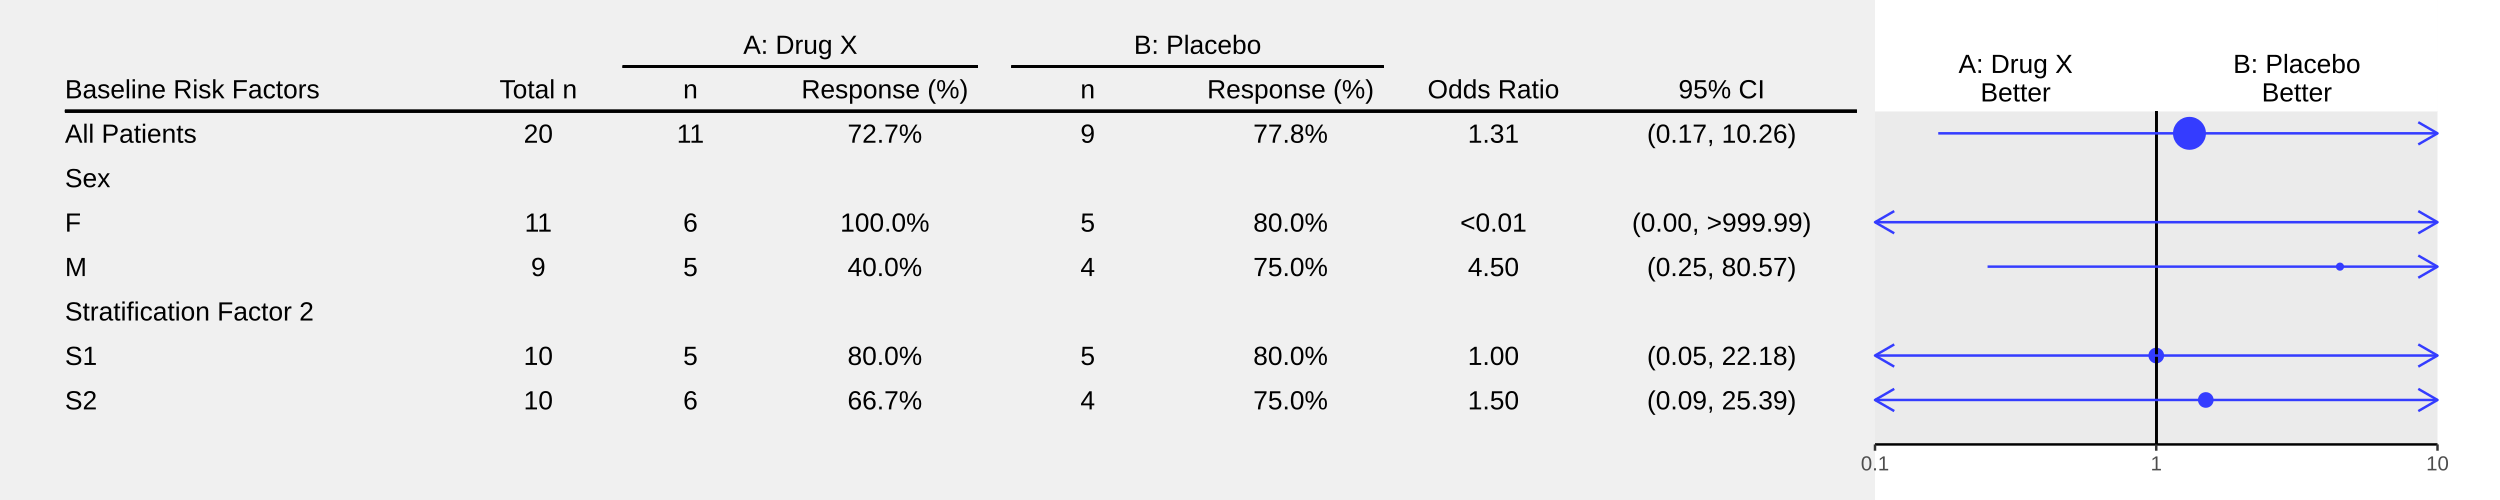
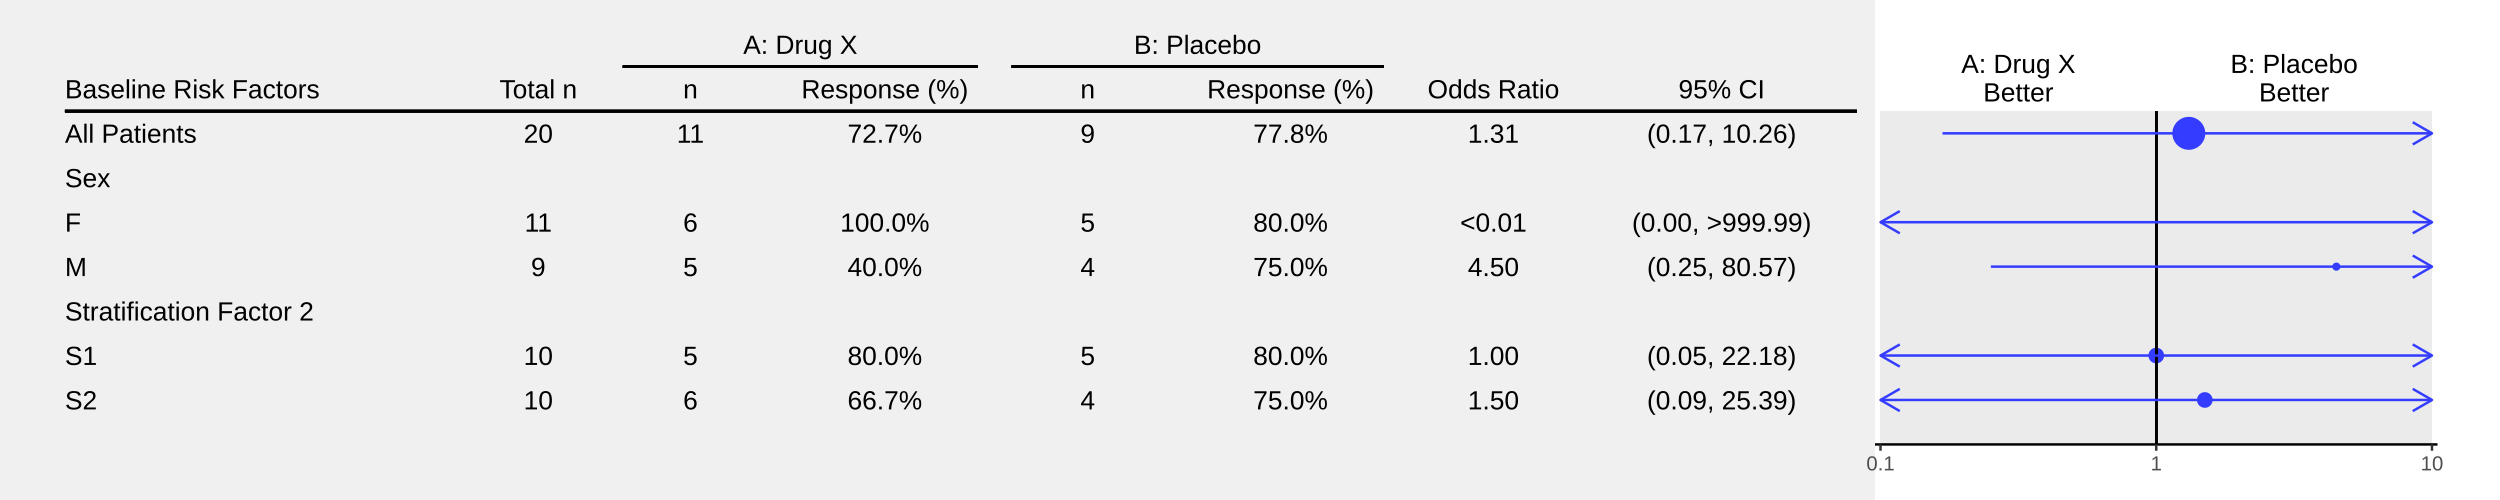
<svg xmlns="http://www.w3.org/2000/svg" class="svglite" width="1080.00pt" height="216.00pt" viewBox="0 0 1080.00 216.00">
  <defs>
    <style type="text/css">
    .svglite line, .svglite polyline, .svglite polygon, .svglite path, .svglite rect, .svglite circle {
      fill: none;
      stroke: #000000;
      stroke-linecap: round;
      stroke-linejoin: round;
      stroke-miterlimit: 10.00;
    }
    .svglite text {
      white-space: pre;
    }
  </style>
  </defs>
  <rect width="100%" height="100%" style="stroke: none; fill: none;" />
  <defs>
    <clipPath id="cpMC4wMHwxMDgwLjAwfDAuMDB8MjE2LjAw">
      <rect x="0.00" y="0.00" width="1080.00" height="216.00" />
    </clipPath>
  </defs>
  <g clip-path="url(#cpMC4wMHwxMDgwLjAwfDAuMDB8MjE2LjAw)">
</g>
  <defs>
    <clipPath id="cpMjAuMjV8ODEwLjAwfDAuMDB8MTkxLjk5">
      <rect x="20.25" y="0.00" width="789.75" height="191.99" />
    </clipPath>
  </defs>
  <g clip-path="url(#cpMjAuMjV8ODEwLjAwfDAuMDB8MTkxLjk5)">
    <line x1="28.06" y1="48.00" x2="802.19" y2="48.00" style="stroke-width: 1.07; stroke-linecap: butt;" />
    <line x1="28.06" y1="48.00" x2="802.19" y2="48.00" style="stroke-width: 1.07; stroke-linecap: butt;" />
    <line x1="28.06" y1="48.00" x2="802.19" y2="48.00" style="stroke-width: 1.07; stroke-linecap: butt;" />
    <line x1="28.06" y1="48.00" x2="802.19" y2="48.00" style="stroke-width: 1.07; stroke-linecap: butt;" />
    <line x1="28.06" y1="48.00" x2="802.19" y2="48.00" style="stroke-width: 1.07; stroke-linecap: butt;" />
    <line x1="28.06" y1="48.00" x2="802.19" y2="48.00" style="stroke-width: 1.07; stroke-linecap: butt;" />
    <line x1="28.06" y1="48.00" x2="802.19" y2="48.00" style="stroke-width: 1.07; stroke-linecap: butt;" />
    <line x1="28.06" y1="48.00" x2="802.19" y2="48.00" style="stroke-width: 1.07; stroke-linecap: butt;" />
    <text x="345.75" y="23.27" text-anchor="middle" style="font-size: 11.38px; font-family: &quot;Arial&quot;;" textLength="49.32px" lengthAdjust="spacingAndGlyphs">A: Drug X</text>
    <line x1="269.06" y1="28.80" x2="422.43" y2="28.80" style="stroke-width: 1.07; stroke-linecap: butt;" />
    <line x1="269.06" y1="28.80" x2="422.43" y2="28.80" style="stroke-width: 1.07; stroke-linecap: butt;" />
    <line x1="269.06" y1="28.80" x2="422.43" y2="28.80" style="stroke-width: 1.07; stroke-linecap: butt;" />
    <line x1="269.06" y1="28.80" x2="422.43" y2="28.80" style="stroke-width: 1.07; stroke-linecap: butt;" />
    <line x1="269.06" y1="28.80" x2="422.43" y2="28.80" style="stroke-width: 1.07; stroke-linecap: butt;" />
    <line x1="269.06" y1="28.80" x2="422.43" y2="28.80" style="stroke-width: 1.07; stroke-linecap: butt;" />
    <line x1="269.06" y1="28.80" x2="422.43" y2="28.80" style="stroke-width: 1.07; stroke-linecap: butt;" />
    <line x1="269.06" y1="28.80" x2="422.43" y2="28.80" style="stroke-width: 1.07; stroke-linecap: butt;" />
    <text x="517.37" y="23.27" text-anchor="middle" style="font-size: 11.38px; font-family: &quot;Arial&quot;;" textLength="55.03px" lengthAdjust="spacingAndGlyphs">B: Placebo</text>
    <line x1="437.03" y1="28.80" x2="597.70" y2="28.80" style="stroke-width: 1.07; stroke-linecap: butt;" />
    <line x1="437.03" y1="28.80" x2="597.70" y2="28.80" style="stroke-width: 1.07; stroke-linecap: butt;" />
    <line x1="437.03" y1="28.80" x2="597.70" y2="28.80" style="stroke-width: 1.07; stroke-linecap: butt;" />
    <line x1="437.03" y1="28.80" x2="597.70" y2="28.80" style="stroke-width: 1.07; stroke-linecap: butt;" />
    <line x1="437.03" y1="28.80" x2="597.70" y2="28.80" style="stroke-width: 1.07; stroke-linecap: butt;" />
    <line x1="437.03" y1="28.80" x2="597.70" y2="28.80" style="stroke-width: 1.07; stroke-linecap: butt;" />
    <line x1="437.03" y1="28.80" x2="597.70" y2="28.80" style="stroke-width: 1.07; stroke-linecap: butt;" />
    <line x1="437.03" y1="28.80" x2="597.70" y2="28.80" style="stroke-width: 1.07; stroke-linecap: butt;" />
    <text x="28.06" y="42.47" style="font-size: 11.38px; font-family: &quot;Arial&quot;;" textLength="110.02px" lengthAdjust="spacingAndGlyphs">Baseline Risk Factors</text>
    <text x="28.06" y="61.67" style="font-size: 11.38px; font-family: &quot;Arial&quot;;" textLength="56.92px" lengthAdjust="spacingAndGlyphs">All Patients</text>
    <text x="28.06" y="80.87" style="font-size: 11.38px; font-family: &quot;Arial&quot;;" textLength="19.61px" lengthAdjust="spacingAndGlyphs">Sex</text>
    <text x="28.06" y="100.07" style="font-size: 11.38px; font-family: &quot;Arial&quot;;" textLength="19.59px" lengthAdjust="spacingAndGlyphs">    F</text>
    <text x="28.06" y="119.26" style="font-size: 11.38px; font-family: &quot;Arial&quot;;" textLength="22.12px" lengthAdjust="spacingAndGlyphs">    M</text>
    <text x="28.06" y="138.46" style="font-size: 11.38px; font-family: &quot;Arial&quot;;" textLength="107.50px" lengthAdjust="spacingAndGlyphs">Stratification Factor 2</text>
    <text x="28.06" y="157.66" style="font-size: 11.38px; font-family: &quot;Arial&quot;;" textLength="26.56px" lengthAdjust="spacingAndGlyphs">    S1</text>
    <text x="28.06" y="176.86" style="font-size: 11.38px; font-family: &quot;Arial&quot;;" textLength="26.56px" lengthAdjust="spacingAndGlyphs">    S2</text>
    <text x="232.55" y="42.47" text-anchor="middle" style="font-size: 11.38px; font-family: &quot;Arial&quot;;" textLength="33.52px" lengthAdjust="spacingAndGlyphs">Total n</text>
    <text x="232.55" y="61.67" text-anchor="middle" style="font-size: 11.38px; font-family: &quot;Arial&quot;;" textLength="12.66px" lengthAdjust="spacingAndGlyphs">20</text>
    <text x="232.55" y="100.07" text-anchor="middle" style="font-size: 11.38px; font-family: &quot;Arial&quot;;" textLength="11.82px" lengthAdjust="spacingAndGlyphs">11</text>
    <text x="232.55" y="119.26" text-anchor="middle" style="font-size: 11.38px; font-family: &quot;Arial&quot;;" textLength="6.33px" lengthAdjust="spacingAndGlyphs">9</text>
    <text x="232.55" y="157.66" text-anchor="middle" style="font-size: 11.38px; font-family: &quot;Arial&quot;;" textLength="12.66px" lengthAdjust="spacingAndGlyphs">10</text>
    <text x="232.55" y="176.86" text-anchor="middle" style="font-size: 11.38px; font-family: &quot;Arial&quot;;" textLength="12.66px" lengthAdjust="spacingAndGlyphs">10</text>
    <text x="298.28" y="42.47" text-anchor="middle" style="font-size: 11.38px; font-family: &quot;Arial&quot;;" textLength="6.33px" lengthAdjust="spacingAndGlyphs">n</text>
    <text x="298.28" y="61.67" text-anchor="middle" style="font-size: 11.38px; font-family: &quot;Arial&quot;;" textLength="11.82px" lengthAdjust="spacingAndGlyphs">11</text>
    <text x="298.28" y="100.07" text-anchor="middle" style="font-size: 11.38px; font-family: &quot;Arial&quot;;" textLength="6.33px" lengthAdjust="spacingAndGlyphs">6</text>
    <text x="298.28" y="119.26" text-anchor="middle" style="font-size: 11.38px; font-family: &quot;Arial&quot;;" textLength="6.33px" lengthAdjust="spacingAndGlyphs">5</text>
    <text x="298.28" y="157.66" text-anchor="middle" style="font-size: 11.38px; font-family: &quot;Arial&quot;;" textLength="6.33px" lengthAdjust="spacingAndGlyphs">5</text>
    <text x="298.28" y="176.86" text-anchor="middle" style="font-size: 11.38px; font-family: &quot;Arial&quot;;" textLength="6.33px" lengthAdjust="spacingAndGlyphs">6</text>
    <text x="382.26" y="42.47" text-anchor="middle" style="font-size: 11.38px; font-family: &quot;Arial&quot;;" textLength="72.09px" lengthAdjust="spacingAndGlyphs">Response (%)</text>
    <text x="382.26" y="61.67" text-anchor="middle" style="font-size: 11.38px; font-family: &quot;Arial&quot;;" textLength="32.26px" lengthAdjust="spacingAndGlyphs">72.7%</text>
    <text x="382.26" y="100.07" text-anchor="middle" style="font-size: 11.38px; font-family: &quot;Arial&quot;;" textLength="38.59px" lengthAdjust="spacingAndGlyphs">100.0%</text>
    <text x="382.26" y="119.26" text-anchor="middle" style="font-size: 11.38px; font-family: &quot;Arial&quot;;" textLength="32.26px" lengthAdjust="spacingAndGlyphs">40.0%</text>
    <text x="382.26" y="157.66" text-anchor="middle" style="font-size: 11.38px; font-family: &quot;Arial&quot;;" textLength="32.26px" lengthAdjust="spacingAndGlyphs">80.0%</text>
    <text x="382.26" y="176.86" text-anchor="middle" style="font-size: 11.38px; font-family: &quot;Arial&quot;;" textLength="32.26px" lengthAdjust="spacingAndGlyphs">66.7%</text>
    <text x="469.90" y="42.47" text-anchor="middle" style="font-size: 11.38px; font-family: &quot;Arial&quot;;" textLength="6.33px" lengthAdjust="spacingAndGlyphs">n</text>
    <text x="469.90" y="61.67" text-anchor="middle" style="font-size: 11.38px; font-family: &quot;Arial&quot;;" textLength="6.33px" lengthAdjust="spacingAndGlyphs">9</text>
    <text x="469.90" y="100.07" text-anchor="middle" style="font-size: 11.38px; font-family: &quot;Arial&quot;;" textLength="6.33px" lengthAdjust="spacingAndGlyphs">5</text>
    <text x="469.90" y="119.26" text-anchor="middle" style="font-size: 11.38px; font-family: &quot;Arial&quot;;" textLength="6.33px" lengthAdjust="spacingAndGlyphs">4</text>
    <text x="469.90" y="157.66" text-anchor="middle" style="font-size: 11.38px; font-family: &quot;Arial&quot;;" textLength="6.33px" lengthAdjust="spacingAndGlyphs">5</text>
    <text x="469.90" y="176.86" text-anchor="middle" style="font-size: 11.38px; font-family: &quot;Arial&quot;;" textLength="6.33px" lengthAdjust="spacingAndGlyphs">4</text>
    <text x="557.53" y="42.47" text-anchor="middle" style="font-size: 11.38px; font-family: &quot;Arial&quot;;" textLength="72.09px" lengthAdjust="spacingAndGlyphs">Response (%)</text>
    <text x="557.53" y="61.67" text-anchor="middle" style="font-size: 11.38px; font-family: &quot;Arial&quot;;" textLength="32.26px" lengthAdjust="spacingAndGlyphs">77.8%</text>
    <text x="557.53" y="100.07" text-anchor="middle" style="font-size: 11.38px; font-family: &quot;Arial&quot;;" textLength="32.26px" lengthAdjust="spacingAndGlyphs">80.0%</text>
    <text x="557.53" y="119.26" text-anchor="middle" style="font-size: 11.38px; font-family: &quot;Arial&quot;;" textLength="32.26px" lengthAdjust="spacingAndGlyphs">75.0%</text>
    <text x="557.53" y="157.66" text-anchor="middle" style="font-size: 11.38px; font-family: &quot;Arial&quot;;" textLength="32.26px" lengthAdjust="spacingAndGlyphs">80.0%</text>
    <text x="557.53" y="176.86" text-anchor="middle" style="font-size: 11.38px; font-family: &quot;Arial&quot;;" textLength="32.26px" lengthAdjust="spacingAndGlyphs">75.0%</text>
    <text x="645.17" y="42.47" text-anchor="middle" style="font-size: 11.38px; font-family: &quot;Arial&quot;;" textLength="56.92px" lengthAdjust="spacingAndGlyphs">Odds Ratio</text>
    <text x="645.17" y="61.67" text-anchor="middle" style="font-size: 11.38px; font-family: &quot;Arial&quot;;" textLength="22.15px" lengthAdjust="spacingAndGlyphs">1.31</text>
    <text x="645.17" y="100.07" text-anchor="middle" style="font-size: 11.38px; font-family: &quot;Arial&quot;;" textLength="28.79px" lengthAdjust="spacingAndGlyphs">&lt;0.01</text>
    <text x="645.17" y="119.26" text-anchor="middle" style="font-size: 11.38px; font-family: &quot;Arial&quot;;" textLength="22.15px" lengthAdjust="spacingAndGlyphs">4.50</text>
    <text x="645.17" y="157.66" text-anchor="middle" style="font-size: 11.38px; font-family: &quot;Arial&quot;;" textLength="22.15px" lengthAdjust="spacingAndGlyphs">1.00</text>
    <text x="645.17" y="176.86" text-anchor="middle" style="font-size: 11.38px; font-family: &quot;Arial&quot;;" textLength="22.15px" lengthAdjust="spacingAndGlyphs">1.50</text>
    <text x="743.76" y="42.47" text-anchor="middle" style="font-size: 11.38px; font-family: &quot;Arial&quot;;" textLength="37.31px" lengthAdjust="spacingAndGlyphs">95% CI</text>
    <text x="743.76" y="61.67" text-anchor="middle" style="font-size: 11.38px; font-family: &quot;Arial&quot;;" textLength="64.52px" lengthAdjust="spacingAndGlyphs">(0.17, 10.26)</text>
    <text x="743.76" y="100.07" text-anchor="middle" style="font-size: 11.38px; font-family: &quot;Arial&quot;;" textLength="77.49px" lengthAdjust="spacingAndGlyphs">(0.00, &gt;999.99)</text>
    <text x="743.76" y="119.26" text-anchor="middle" style="font-size: 11.38px; font-family: &quot;Arial&quot;;" textLength="64.52px" lengthAdjust="spacingAndGlyphs">(0.25, 80.57)</text>
    <text x="743.76" y="157.66" text-anchor="middle" style="font-size: 11.38px; font-family: &quot;Arial&quot;;" textLength="64.52px" lengthAdjust="spacingAndGlyphs">(0.05, 22.18)</text>
    <text x="743.76" y="176.86" text-anchor="middle" style="font-size: 11.38px; font-family: &quot;Arial&quot;;" textLength="64.52px" lengthAdjust="spacingAndGlyphs">(0.09, 25.39)</text>
  </g>
  <g clip-path="url(#cpMC4wMHwxMDgwLjAwfDAuMDB8MjE2LjAw)">
</g>
  <defs>
    <clipPath id="cpODEwLjAwfDEwODAuMDB8MC4wMHwyMTYuMDA=">
      <rect x="810.00" y="0.00" width="270.00" height="216.00" />
    </clipPath>
  </defs>
  <g clip-path="url(#cpODEwLjAwfDEwODAuMDB8MC4wMHwyMTYuMDA=)">
    <rect x="810.00" y="0.00" width="270.00" height="216.00" style="stroke-width: 1.07; stroke: #FFFFFF; fill: #FFFFFF;" />
  </g>
  <g clip-path="url(#cpMC4wMHwxMDgwLjAwfDAuMDB8MjE2LjAw)">
-     <rect x="810.00" y="-0" width="243.00" height="191.99" style="stroke-width: 1.07; stroke: none; fill: #EBEBEB;" />
-     <rect x="810.00" y="-0" width="243.00" height="48.00" style="stroke-width: 1.07; stroke: none; stroke-linecap: butt; stroke-linejoin: miter; fill: #FFFFFF;" />
-     <rect x="810.00" y="-0" width="243.00" height="48.00" style="stroke-width: 1.07; stroke: none; stroke-linecap: butt; stroke-linejoin: miter; fill: #FFFFFF;" />
-     <rect x="810.00" y="-0" width="243.00" height="48.00" style="stroke-width: 1.07; stroke: none; stroke-linecap: butt; stroke-linejoin: miter; fill: #FFFFFF;" />
-     <rect x="810.00" y="-0" width="243.00" height="48.00" style="stroke-width: 1.07; stroke: none; stroke-linecap: butt; stroke-linejoin: miter; fill: #FFFFFF;" />
-     <rect x="810.00" y="-0" width="243.00" height="48.00" style="stroke-width: 1.07; stroke: none; stroke-linecap: butt; stroke-linejoin: miter; fill: #FFFFFF;" />
-     <circle cx="945.85" cy="57.60" r="6.76" style="stroke-width: 0.71; stroke: #343CFF; fill: #343CFF;" />
-     <circle cx="-80.55" cy="95.99" r="3.70" style="stroke-width: 0.71; stroke: #343CFF; fill: #343CFF;" />
-     <circle cx="1010.87" cy="115.19" r="1.42" style="stroke-width: 0.71; stroke: #343CFF; fill: #343CFF;" />
+     <rect x="812.38" y="48.00" width="238.24" height="143.99" style="stroke-width: 1.07; stroke: none; stroke-linecap: butt; stroke-linejoin: miter; fill: #EBEBEB;" />
+     <rect x="812.38" y="48.00" width="238.24" height="143.99" style="stroke-width: 1.07; stroke: none; stroke-linecap: butt; stroke-linejoin: miter; fill: #EBEBEB;" />
+     <rect x="812.38" y="48.00" width="238.24" height="143.99" style="stroke-width: 1.07; stroke: none; stroke-linecap: butt; stroke-linejoin: miter; fill: #EBEBEB;" />
+     <rect x="812.38" y="48.00" width="238.24" height="143.99" style="stroke-width: 1.07; stroke: none; stroke-linecap: butt; stroke-linejoin: miter; fill: #EBEBEB;" />
+     <rect x="812.38" y="48.00" width="238.24" height="143.99" style="stroke-width: 1.07; stroke: none; stroke-linecap: butt; stroke-linejoin: miter; fill: #EBEBEB;" />
+     <circle cx="945.57" cy="57.60" r="6.76" style="stroke-width: 0.71; stroke: #343CFF; fill: #343CFF;" />
+     <circle cx="-60.71" cy="95.99" r="3.70" style="stroke-width: 0.71; stroke: #343CFF; fill: #343CFF;" />
+     <circle cx="1009.31" cy="115.19" r="1.42" style="stroke-width: 0.71; stroke: #343CFF; fill: #343CFF;" />
    <circle cx="931.50" cy="153.59" r="3.03" style="stroke-width: 0.71; stroke: #343CFF; fill: #343CFF;" />
-     <circle cx="952.90" cy="172.79" r="3.03" style="stroke-width: 0.71; stroke: #343CFF; fill: #343CFF;" />
+     <circle cx="952.48" cy="172.79" r="3.03" style="stroke-width: 0.71; stroke: #343CFF; fill: #343CFF;" />
    <line x1="931.50" y1="191.99" x2="931.50" y2="48.00" style="stroke-width: 1.07; stroke-linecap: butt;" />
    <line x1="931.50" y1="191.99" x2="931.50" y2="48.00" style="stroke-width: 1.07; stroke-linecap: butt;" />
    <line x1="931.50" y1="191.99" x2="931.50" y2="48.00" style="stroke-width: 1.07; stroke-linecap: butt;" />
    <line x1="931.50" y1="191.99" x2="931.50" y2="48.00" style="stroke-width: 1.07; stroke-linecap: butt;" />
    <line x1="931.50" y1="191.99" x2="931.50" y2="48.00" style="stroke-width: 1.07; stroke-linecap: butt;" />
-     <text x="870.75" y="31.52" text-anchor="middle" style="font-size: 11.38px; font-family: &quot;Arial&quot;;" textLength="49.32px" lengthAdjust="spacingAndGlyphs">A: Drug X</text>
-     <text x="870.75" y="43.82" text-anchor="middle" style="font-size: 11.38px; font-family: &quot;Arial&quot;;" textLength="30.36px" lengthAdjust="spacingAndGlyphs">Better</text>
-     <text x="992.25" y="31.52" text-anchor="middle" style="font-size: 11.38px; font-family: &quot;Arial&quot;;" textLength="55.03px" lengthAdjust="spacingAndGlyphs">B: Placebo</text>
-     <text x="992.25" y="43.82" text-anchor="middle" style="font-size: 11.38px; font-family: &quot;Arial&quot;;" textLength="30.36px" lengthAdjust="spacingAndGlyphs">Better</text>
-     <line x1="837.32" y1="57.60" x2="1053.00" y2="57.60" style="stroke-width: 1.07; stroke: #343CFF; stroke-linecap: butt;" />
-     <polyline points="1044.69,62.40 1053.00,57.60 1044.69,52.80 " style="stroke-width: 1.07; stroke: #343CFF; stroke-linecap: butt;" />
-     <line x1="810.00" y1="95.99" x2="1053.00" y2="95.99" style="stroke-width: 1.07; stroke: #343CFF; stroke-linecap: butt;" />
-     <polyline points="818.31,91.19 810.00,95.99 818.31,100.79 " style="stroke-width: 1.07; stroke: #343CFF; stroke-linecap: butt;" />
-     <polyline points="1044.69,100.79 1053.00,95.99 1044.69,91.19 " style="stroke-width: 1.07; stroke: #343CFF; stroke-linecap: butt;" />
-     <line x1="858.63" y1="115.19" x2="1053.00" y2="115.19" style="stroke-width: 1.07; stroke: #343CFF; stroke-linecap: butt;" />
-     <polyline points="1044.69,119.99 1053.00,115.19 1044.69,110.39 " style="stroke-width: 1.07; stroke: #343CFF; stroke-linecap: butt;" />
-     <line x1="810.00" y1="153.59" x2="1053.00" y2="153.59" style="stroke-width: 1.07; stroke: #343CFF; stroke-linecap: butt;" />
-     <polyline points="818.31,148.79 810.00,153.59 818.31,158.39 " style="stroke-width: 1.07; stroke: #343CFF; stroke-linecap: butt;" />
-     <polyline points="1044.69,158.39 1053.00,153.59 1044.69,148.79 " style="stroke-width: 1.07; stroke: #343CFF; stroke-linecap: butt;" />
-     <line x1="810.00" y1="172.79" x2="1053.00" y2="172.79" style="stroke-width: 1.07; stroke: #343CFF; stroke-linecap: butt;" />
-     <polyline points="818.31,167.99 810.00,172.79 818.31,177.59 " style="stroke-width: 1.07; stroke: #343CFF; stroke-linecap: butt;" />
-     <polyline points="1044.69,177.59 1053.00,172.79 1044.69,167.99 " style="stroke-width: 1.07; stroke: #343CFF; stroke-linecap: butt;" />
+     <text x="871.94" y="31.52" text-anchor="middle" style="font-size: 11.38px; font-family: &quot;Arial&quot;;" textLength="49.32px" lengthAdjust="spacingAndGlyphs">A: Drug X</text>
+     <text x="871.94" y="43.82" text-anchor="middle" style="font-size: 11.38px; font-family: &quot;Arial&quot;;" textLength="30.36px" lengthAdjust="spacingAndGlyphs">Better</text>
+     <text x="991.06" y="31.52" text-anchor="middle" style="font-size: 11.38px; font-family: &quot;Arial&quot;;" textLength="55.03px" lengthAdjust="spacingAndGlyphs">B: Placebo</text>
+     <text x="991.06" y="43.82" text-anchor="middle" style="font-size: 11.38px; font-family: &quot;Arial&quot;;" textLength="30.36px" lengthAdjust="spacingAndGlyphs">Better</text>
+     <line x1="839.17" y1="57.60" x2="1050.62" y2="57.60" style="stroke-width: 1.07; stroke: #343CFF; stroke-linecap: butt;" />
+     <polyline points="1042.30,62.40 1050.62,57.60 1042.30,52.80 " style="stroke-width: 1.07; stroke: #343CFF; stroke-linecap: butt;" />
+     <line x1="812.38" y1="95.99" x2="1050.62" y2="95.99" style="stroke-width: 1.07; stroke: #343CFF; stroke-linecap: butt;" />
+     <polyline points="820.70,91.19 812.38,95.99 820.70,100.79 " style="stroke-width: 1.07; stroke: #343CFF; stroke-linecap: butt;" />
+     <polyline points="1042.30,100.79 1050.62,95.99 1042.30,91.19 " style="stroke-width: 1.07; stroke: #343CFF; stroke-linecap: butt;" />
+     <line x1="860.06" y1="115.19" x2="1050.62" y2="115.19" style="stroke-width: 1.07; stroke: #343CFF; stroke-linecap: butt;" />
+     <polyline points="1042.30,119.99 1050.62,115.19 1042.30,110.39 " style="stroke-width: 1.07; stroke: #343CFF; stroke-linecap: butt;" />
+     <line x1="812.38" y1="153.59" x2="1050.62" y2="153.59" style="stroke-width: 1.07; stroke: #343CFF; stroke-linecap: butt;" />
+     <polyline points="820.70,148.79 812.38,153.59 820.70,158.39 " style="stroke-width: 1.07; stroke: #343CFF; stroke-linecap: butt;" />
+     <polyline points="1042.30,158.39 1050.62,153.59 1042.30,148.79 " style="stroke-width: 1.07; stroke: #343CFF; stroke-linecap: butt;" />
+     <line x1="812.38" y1="172.79" x2="1050.62" y2="172.79" style="stroke-width: 1.07; stroke: #343CFF; stroke-linecap: butt;" />
+     <polyline points="820.70,167.99 812.38,172.79 820.70,177.59 " style="stroke-width: 1.07; stroke: #343CFF; stroke-linecap: butt;" />
+     <polyline points="1042.30,177.59 1050.62,172.79 1042.30,167.99 " style="stroke-width: 1.07; stroke: #343CFF; stroke-linecap: butt;" />
    <polyline points="810.00,191.99 1053.00,191.99 " style="stroke-width: 1.07; stroke-linecap: butt;" />
-     <polyline points="810.00,194.73 810.00,191.99 " style="stroke-width: 1.07; stroke: #333333; stroke-linecap: butt;" />
+     <polyline points="812.38,194.73 812.38,191.99 " style="stroke-width: 1.07; stroke: #333333; stroke-linecap: butt;" />
    <polyline points="931.50,194.73 931.50,191.99 " style="stroke-width: 1.07; stroke: #333333; stroke-linecap: butt;" />
-     <polyline points="1053.00,194.73 1053.00,191.99 " style="stroke-width: 1.07; stroke: #333333; stroke-linecap: butt;" />
-     <text x="810.00" y="203.22" text-anchor="middle" style="font-size: 8.80px;fill: #4D4D4D; font-family: &quot;Arial&quot;;" textLength="12.24px" lengthAdjust="spacingAndGlyphs">0.1</text>
+     <polyline points="1050.62,194.73 1050.62,191.99 " style="stroke-width: 1.07; stroke: #333333; stroke-linecap: butt;" />
+     <text x="812.38" y="203.22" text-anchor="middle" style="font-size: 8.80px;fill: #4D4D4D; font-family: &quot;Arial&quot;;" textLength="12.24px" lengthAdjust="spacingAndGlyphs">0.1</text>
    <text x="931.50" y="203.22" text-anchor="middle" style="font-size: 8.80px;fill: #4D4D4D; font-family: &quot;Arial&quot;;" textLength="4.90px" lengthAdjust="spacingAndGlyphs">1</text>
-     <text x="1053.00" y="203.22" text-anchor="middle" style="font-size: 8.80px;fill: #4D4D4D; font-family: &quot;Arial&quot;;" textLength="9.79px" lengthAdjust="spacingAndGlyphs">10</text>
+     <text x="1050.62" y="203.22" text-anchor="middle" style="font-size: 8.80px;fill: #4D4D4D; font-family: &quot;Arial&quot;;" textLength="9.79px" lengthAdjust="spacingAndGlyphs">10</text>
  </g>
</svg>
